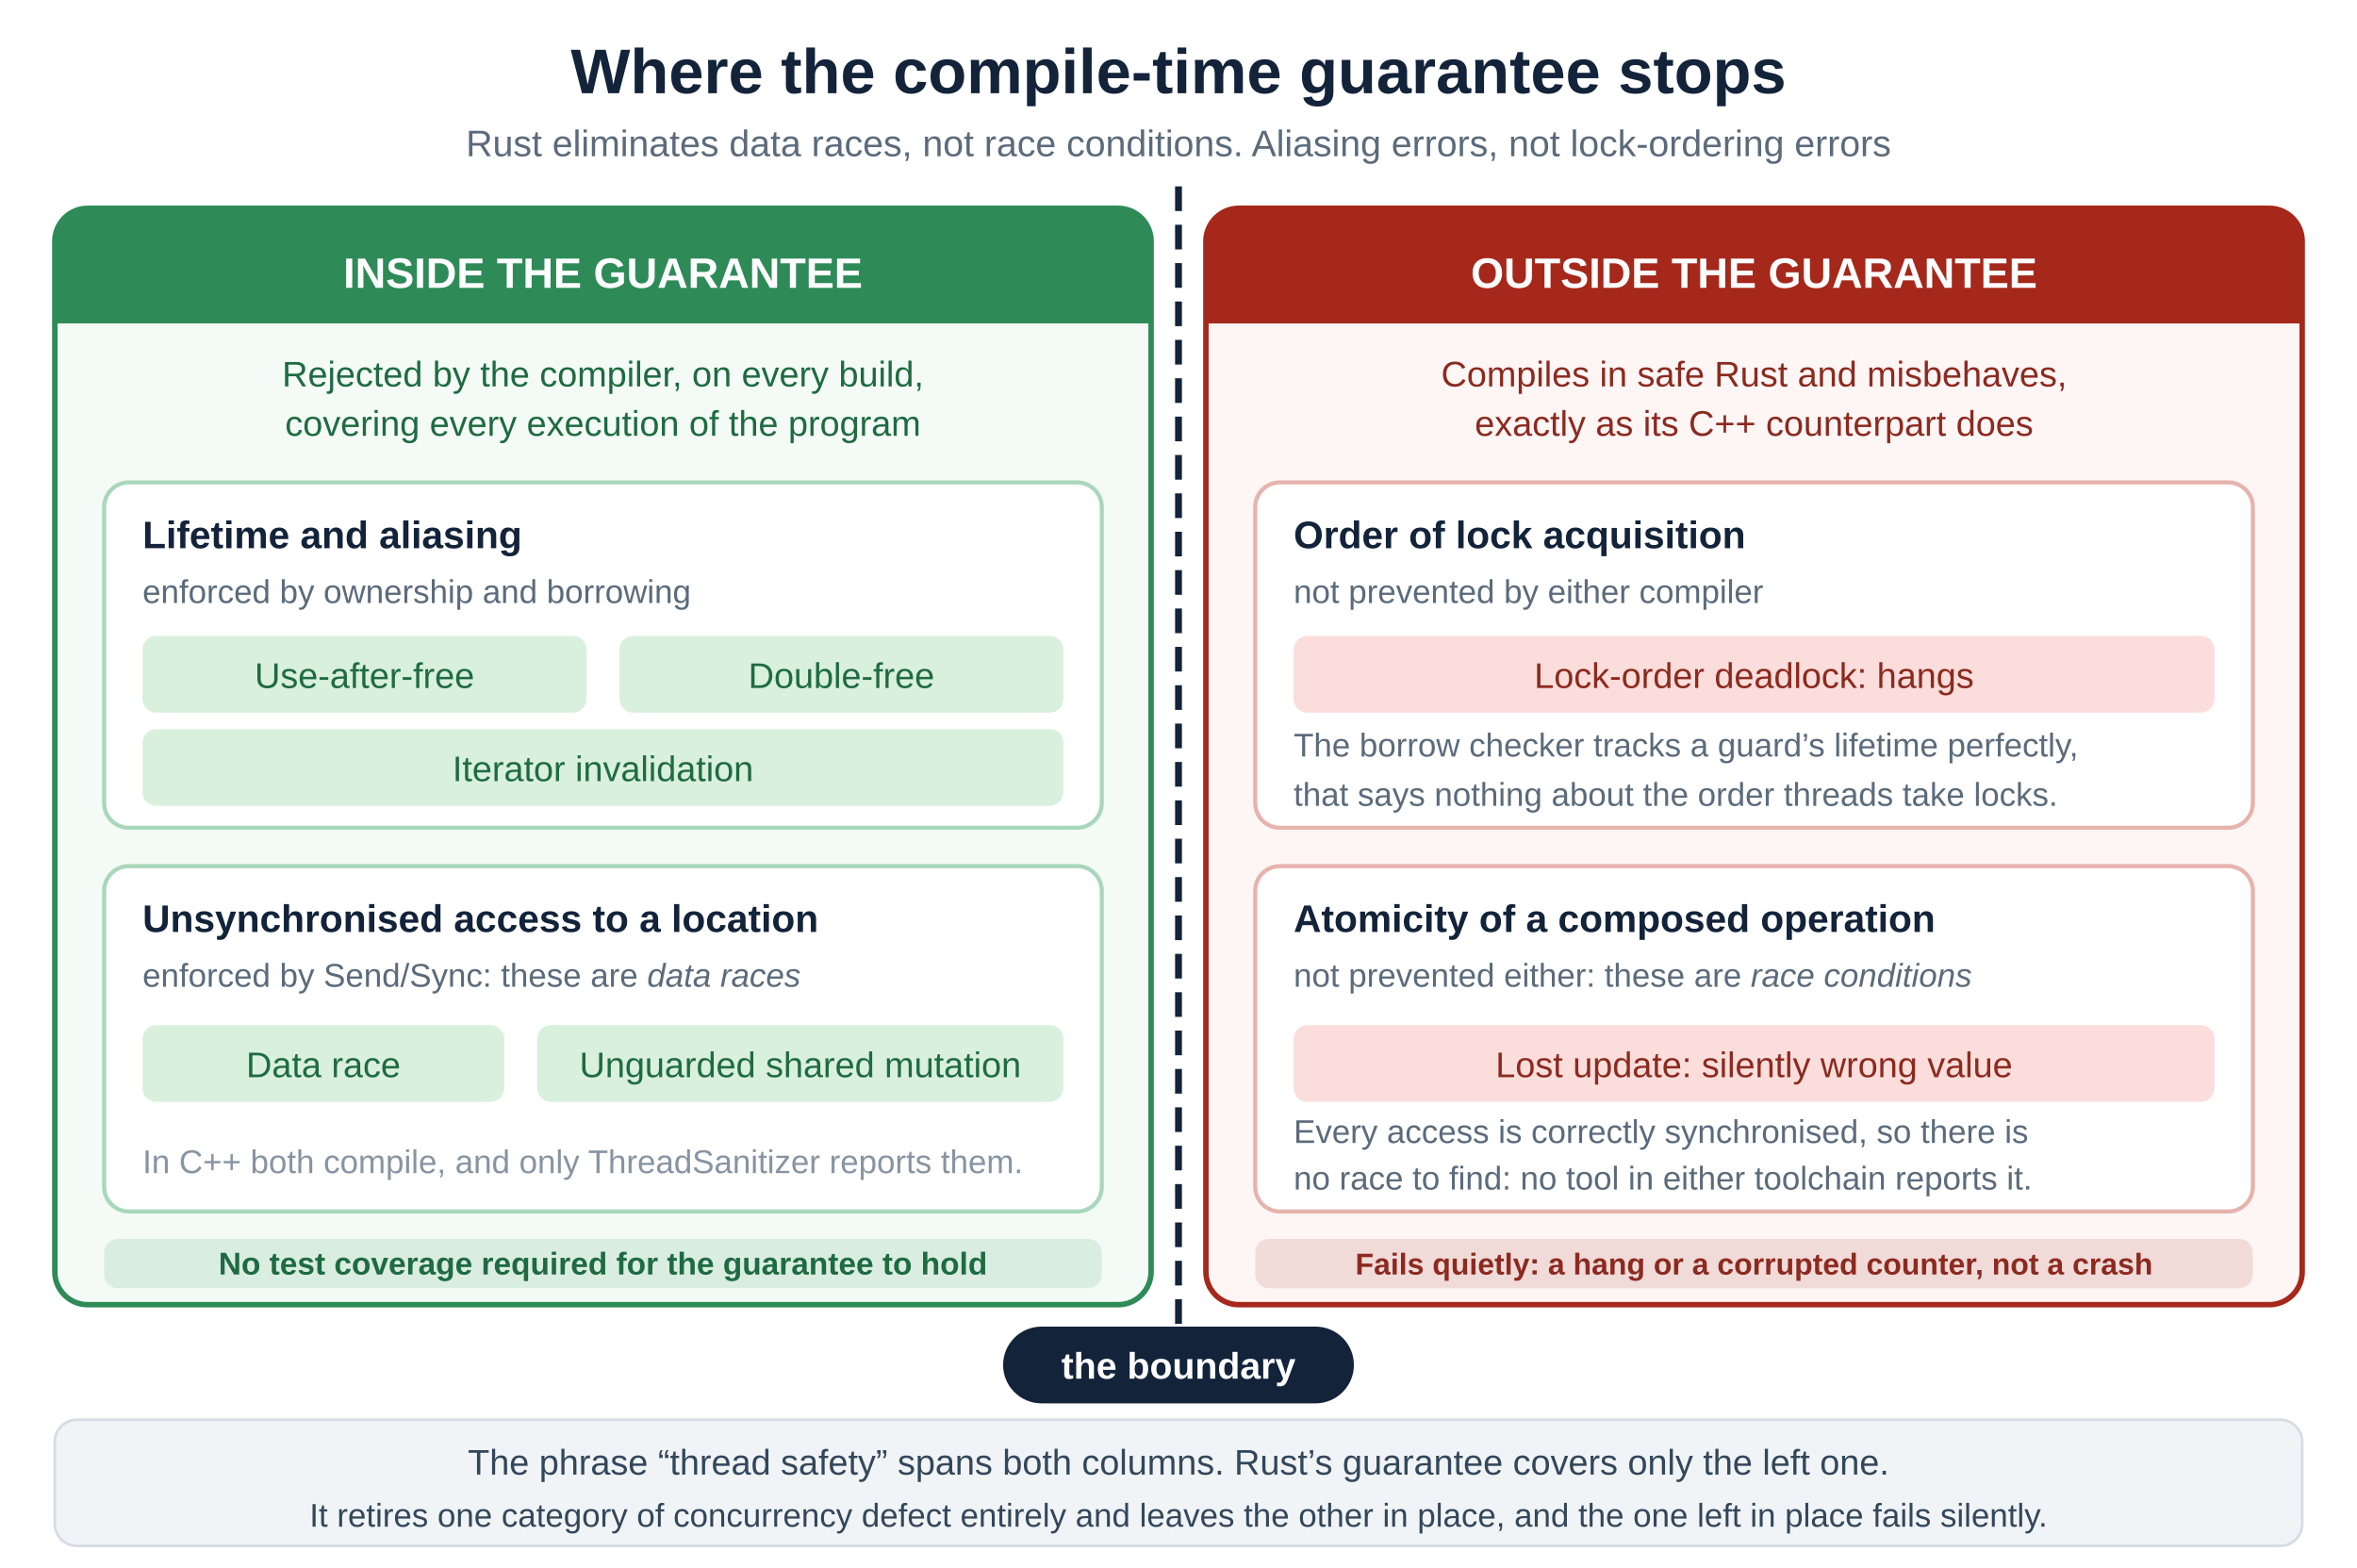
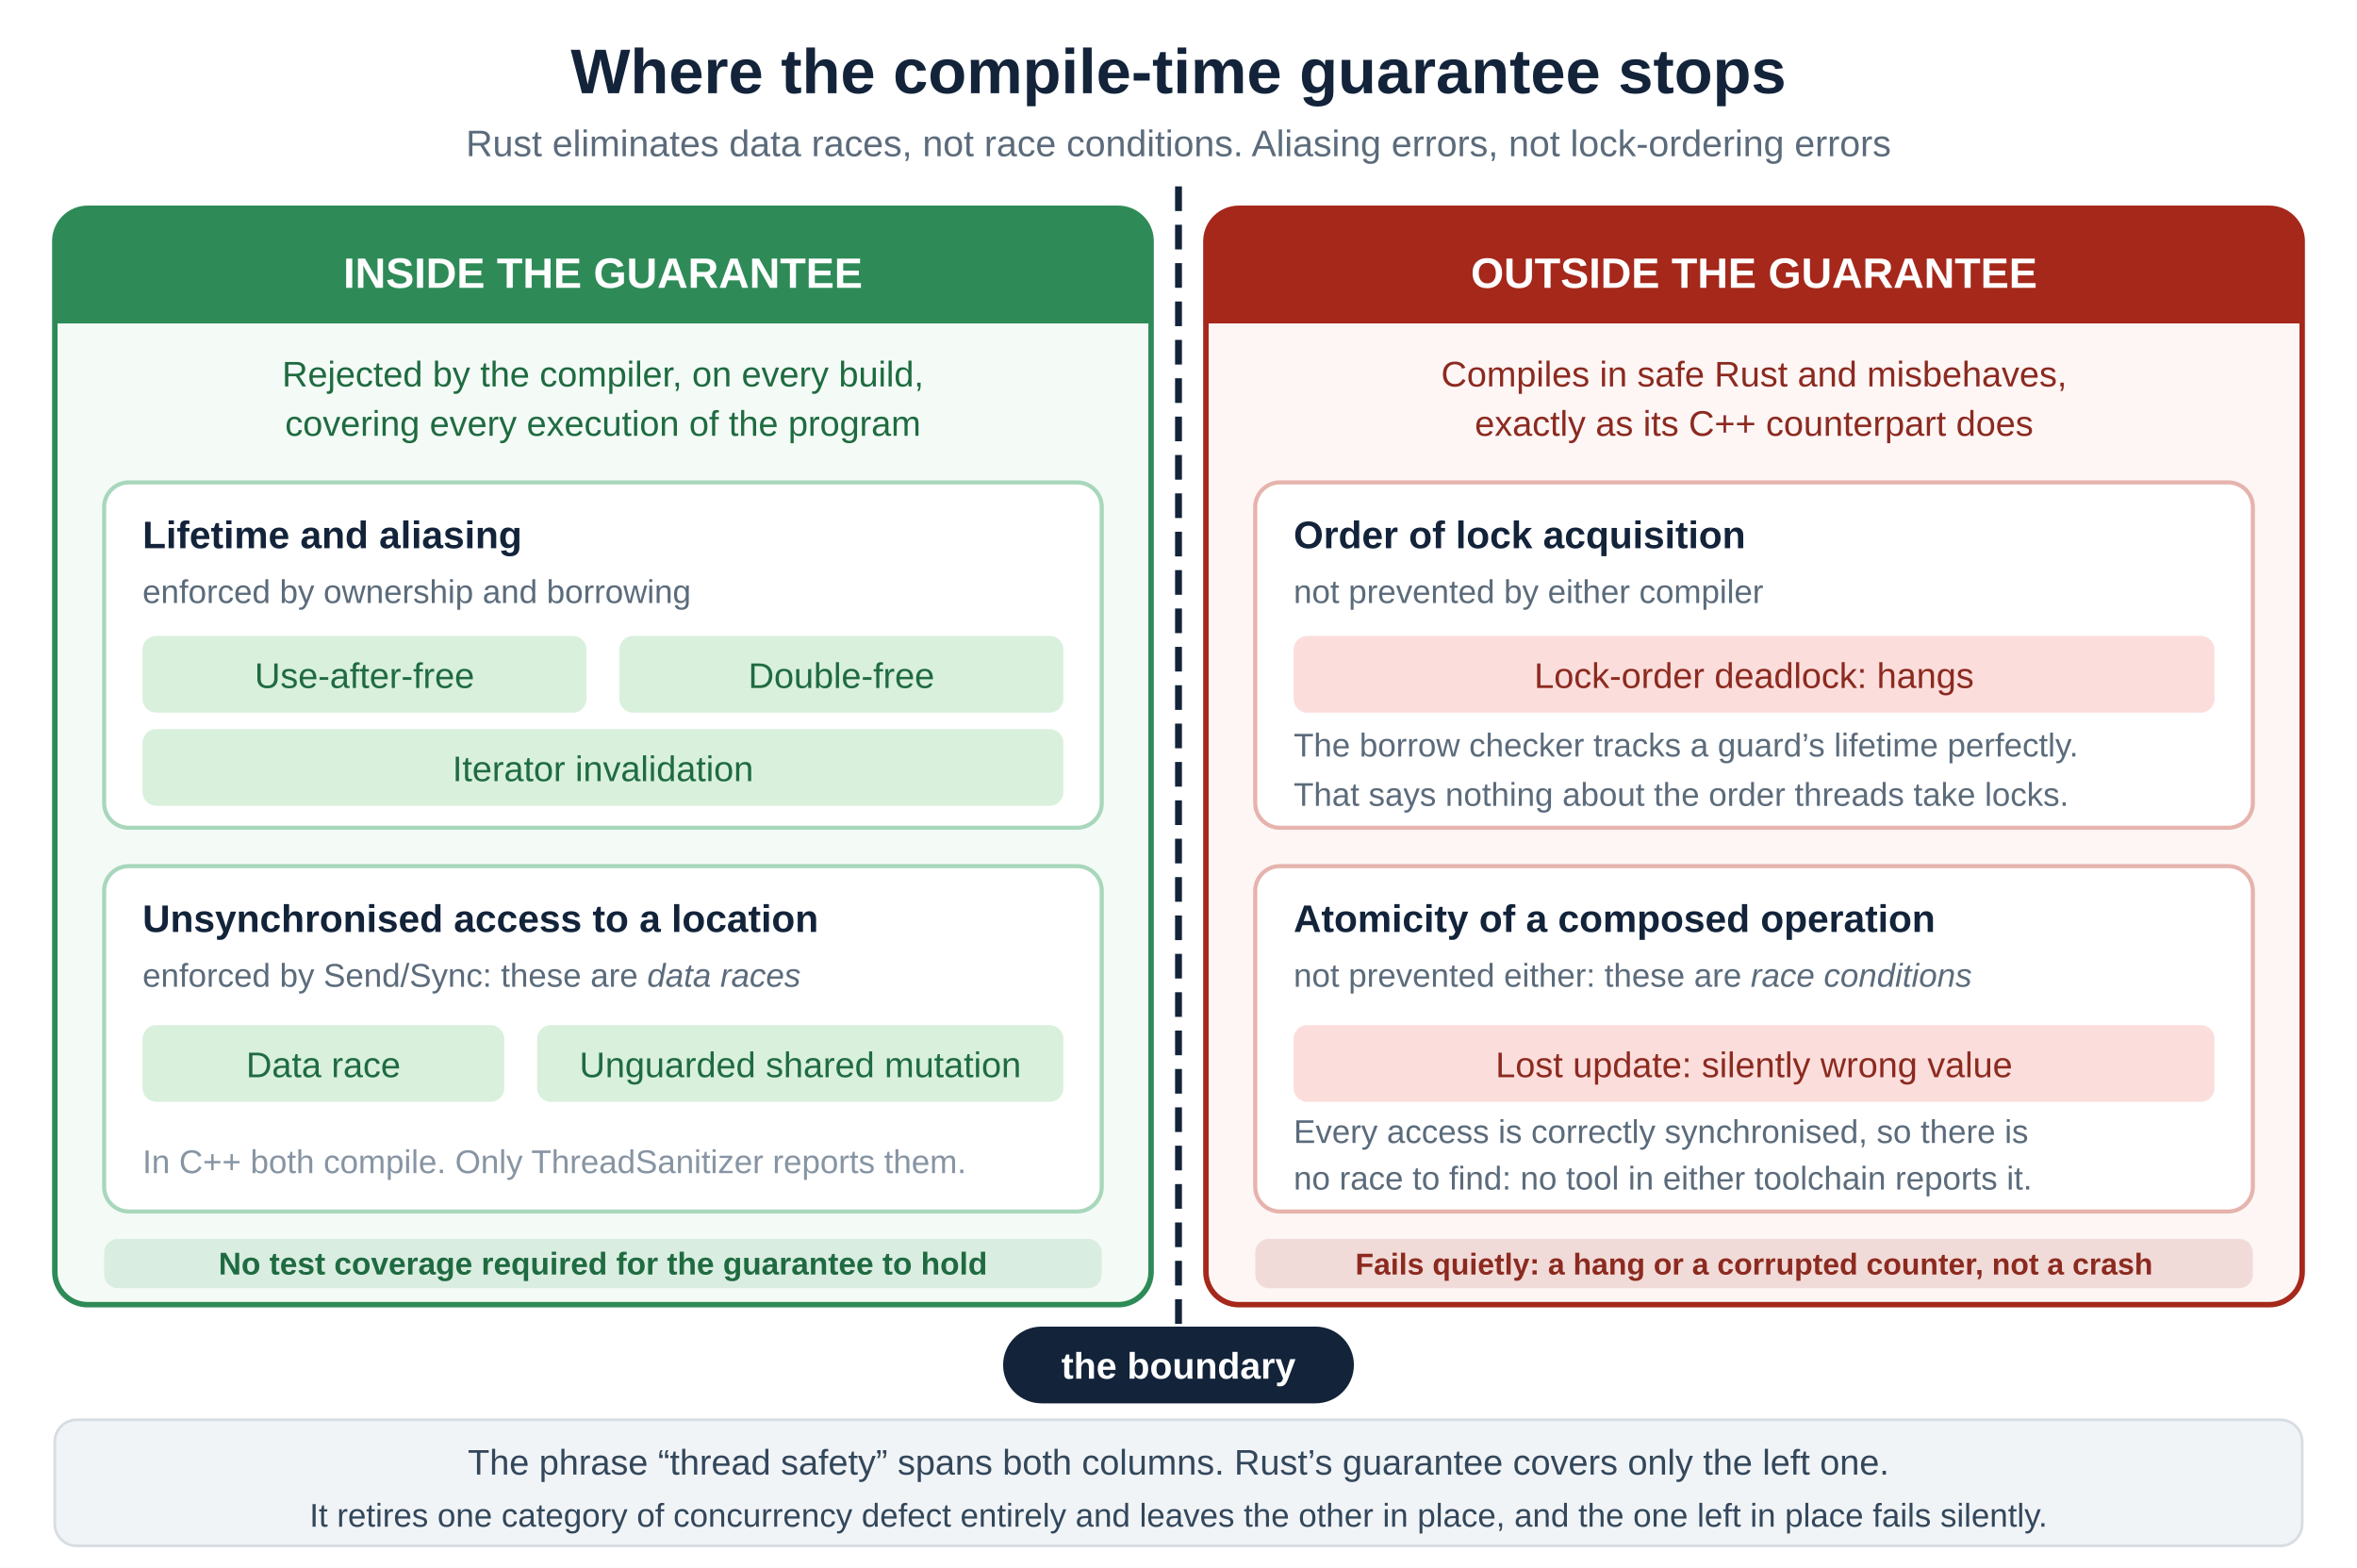
<svg xmlns="http://www.w3.org/2000/svg" viewBox="0 0 860 572" width="860" height="572" font-family="'Segoe UI','Helvetica Neue',Arial,sans-serif">
  <rect x="0" y="0" width="860" height="572" fill="#ffffff" />
  <text x="430" y="34" text-anchor="middle" font-size="23" font-weight="700" fill="#12233a">Where the compile-time guarantee stops</text>
  <text x="430" y="57" text-anchor="middle" font-size="13.5" fill="#5b6b7b">Rust eliminates data races, not race conditions. Aliasing errors, not lock-ordering errors</text>
  <rect x="20" y="76" width="400" height="400" rx="12" fill="#f4fbf6" stroke="#2e8b57" stroke-width="2" />
  <rect x="20" y="76" width="400" height="42" rx="12" fill="#2e8b57" />
  <rect x="20" y="102" width="400" height="16" fill="#2e8b57" />
  <text x="220" y="105" text-anchor="middle" font-size="15.5" font-weight="700" fill="#ffffff">INSIDE THE GUARANTEE</text>
  <text x="220" y="141" text-anchor="middle" font-size="13" fill="#1f6b41">Rejected by the compiler, on every build,</text>
  <text x="220" y="159" text-anchor="middle" font-size="13" fill="#1f6b41">covering every execution of the program</text>
  <rect x="38" y="176" width="364" height="126" rx="9" fill="#ffffff" stroke="#a8d7bb" stroke-width="1.5" />
  <text x="52" y="200" font-size="14" font-weight="700" fill="#12233a">Lifetime and aliasing</text>
  <text x="52" y="220" font-size="12" fill="#5b6b7b">enforced by ownership and borrowing</text>
  <g font-size="13" fill="#1f6b41">
    <rect x="52" y="232" width="162" height="28" rx="5" fill="#d9f0dd" />
    <text x="133" y="251" text-anchor="middle">Use-after-free</text>
    <rect x="226" y="232" width="162" height="28" rx="5" fill="#d9f0dd" />
    <text x="307" y="251" text-anchor="middle">Double-free</text>
    <rect x="52" y="266" width="336" height="28" rx="5" fill="#d9f0dd" />
    <text x="220" y="285" text-anchor="middle">Iterator invalidation</text>
  </g>
  <rect x="38" y="316" width="364" height="126" rx="9" fill="#ffffff" stroke="#a8d7bb" stroke-width="1.5" />
  <text x="52" y="340" font-size="14" font-weight="700" fill="#12233a">Unsynchronised access to a location</text>
  <text x="52" y="360" font-size="12" fill="#5b6b7b">enforced by Send/Sync: these are <tspan font-style="italic">data races</tspan>
  </text>
  <g font-size="13" fill="#1f6b41">
    <rect x="52" y="374" width="132" height="28" rx="5" fill="#d9f0dd" />
    <text x="118" y="393" text-anchor="middle">Data race</text>
    <rect x="196" y="374" width="192" height="28" rx="5" fill="#d9f0dd" />
    <text x="292" y="393" text-anchor="middle">Unguarded shared mutation</text>
  </g>
-   <text x="52" y="428" font-size="12" fill="#8794a3">In C++ both compile, and only ThreadSanitizer reports them.</text>
+   <text x="52" y="428" font-size="12" fill="#8794a3">In C++ both compile. Only ThreadSanitizer reports them.</text>
  <rect x="38" y="452" width="364" height="18" rx="5" fill="#2e8b57" opacity="0.13" />
  <text x="220" y="465" text-anchor="middle" font-size="11.5" font-weight="600" fill="#1f6b41">No test coverage required for the guarantee to hold</text>
  <rect x="440" y="76" width="400" height="400" rx="12" fill="#fdf6f5" stroke="#a5281b" stroke-width="2" />
  <rect x="440" y="76" width="400" height="42" rx="12" fill="#a5281b" />
  <rect x="440" y="102" width="400" height="16" fill="#a5281b" />
  <text x="640" y="105" text-anchor="middle" font-size="15.5" font-weight="700" fill="#ffffff">OUTSIDE THE GUARANTEE</text>
  <text x="640" y="141" text-anchor="middle" font-size="13" fill="#8c2a20">Compiles in safe Rust and misbehaves,</text>
  <text x="640" y="159" text-anchor="middle" font-size="13" fill="#8c2a20">exactly as its C++ counterpart does</text>
  <rect x="458" y="176" width="364" height="126" rx="9" fill="#ffffff" stroke="#e6b3ad" stroke-width="1.5" />
  <text x="472" y="200" font-size="14" font-weight="700" fill="#12233a">Order of lock acquisition</text>
  <text x="472" y="220" font-size="12" fill="#5b6b7b">not prevented by either compiler</text>
  <rect x="472" y="232" width="336" height="28" rx="5" fill="#fbdedb" />
  <text x="640" y="251" text-anchor="middle" font-size="13" fill="#8c2a20">Lock-order deadlock: hangs</text>
-   <text x="472" y="276" font-size="12" fill="#5b6b7b">The borrow checker tracks a guard’s lifetime perfectly,</text>
-   <text x="472" y="294" font-size="12" fill="#5b6b7b">that says nothing about the order threads take locks.</text>
+   <text x="472" y="276" font-size="12" fill="#5b6b7b">The borrow checker tracks a guard’s lifetime perfectly.</text>
+   <text x="472" y="294" font-size="12" fill="#5b6b7b">That says nothing about the order threads take locks.</text>
  <rect x="458" y="316" width="364" height="126" rx="9" fill="#ffffff" stroke="#e6b3ad" stroke-width="1.5" />
  <text x="472" y="340" font-size="14" font-weight="700" fill="#12233a">Atomicity of a composed operation</text>
  <text x="472" y="360" font-size="12" fill="#5b6b7b">not prevented either: these are <tspan font-style="italic">race conditions</tspan>
  </text>
  <rect x="472" y="374" width="336" height="28" rx="5" fill="#fbdedb" />
  <text x="640" y="393" text-anchor="middle" font-size="13" fill="#8c2a20">Lost update: silently wrong value</text>
  <text x="472" y="417" font-size="12" fill="#5b6b7b">Every access is correctly synchronised, so there is</text>
  <text x="472" y="434" font-size="12" fill="#5b6b7b">no race to find: no tool in either toolchain reports it.</text>
  <rect x="458" y="452" width="364" height="18" rx="5" fill="#a5281b" opacity="0.13" />
  <text x="640" y="465" text-anchor="middle" font-size="11" font-weight="600" fill="#8c2a20">Fails quietly: a hang or a corrupted counter, not a crash</text>
  <line x1="430" y1="68" x2="430" y2="490" stroke="#12233a" stroke-width="2.5" stroke-dasharray="9 5" />
  <rect x="366" y="484" width="128" height="28" rx="14" fill="#12233a" />
  <text x="430" y="503" text-anchor="middle" font-size="13.5" font-weight="700" fill="#ffffff">the boundary</text>
  <rect x="20" y="518" width="820" height="46" rx="8" fill="#f1f4f7" stroke="#d7dde3" />
  <text x="430" y="538" text-anchor="middle" font-size="13" fill="#33475b">The phrase “thread safety” spans both columns. Rust’s guarantee covers only the left one.</text>
  <text x="430" y="557" text-anchor="middle" font-size="12" fill="#33475b">It retires one category of concurrency defect entirely and leaves the other in place, and the one left in place fails silently.</text>
</svg>
